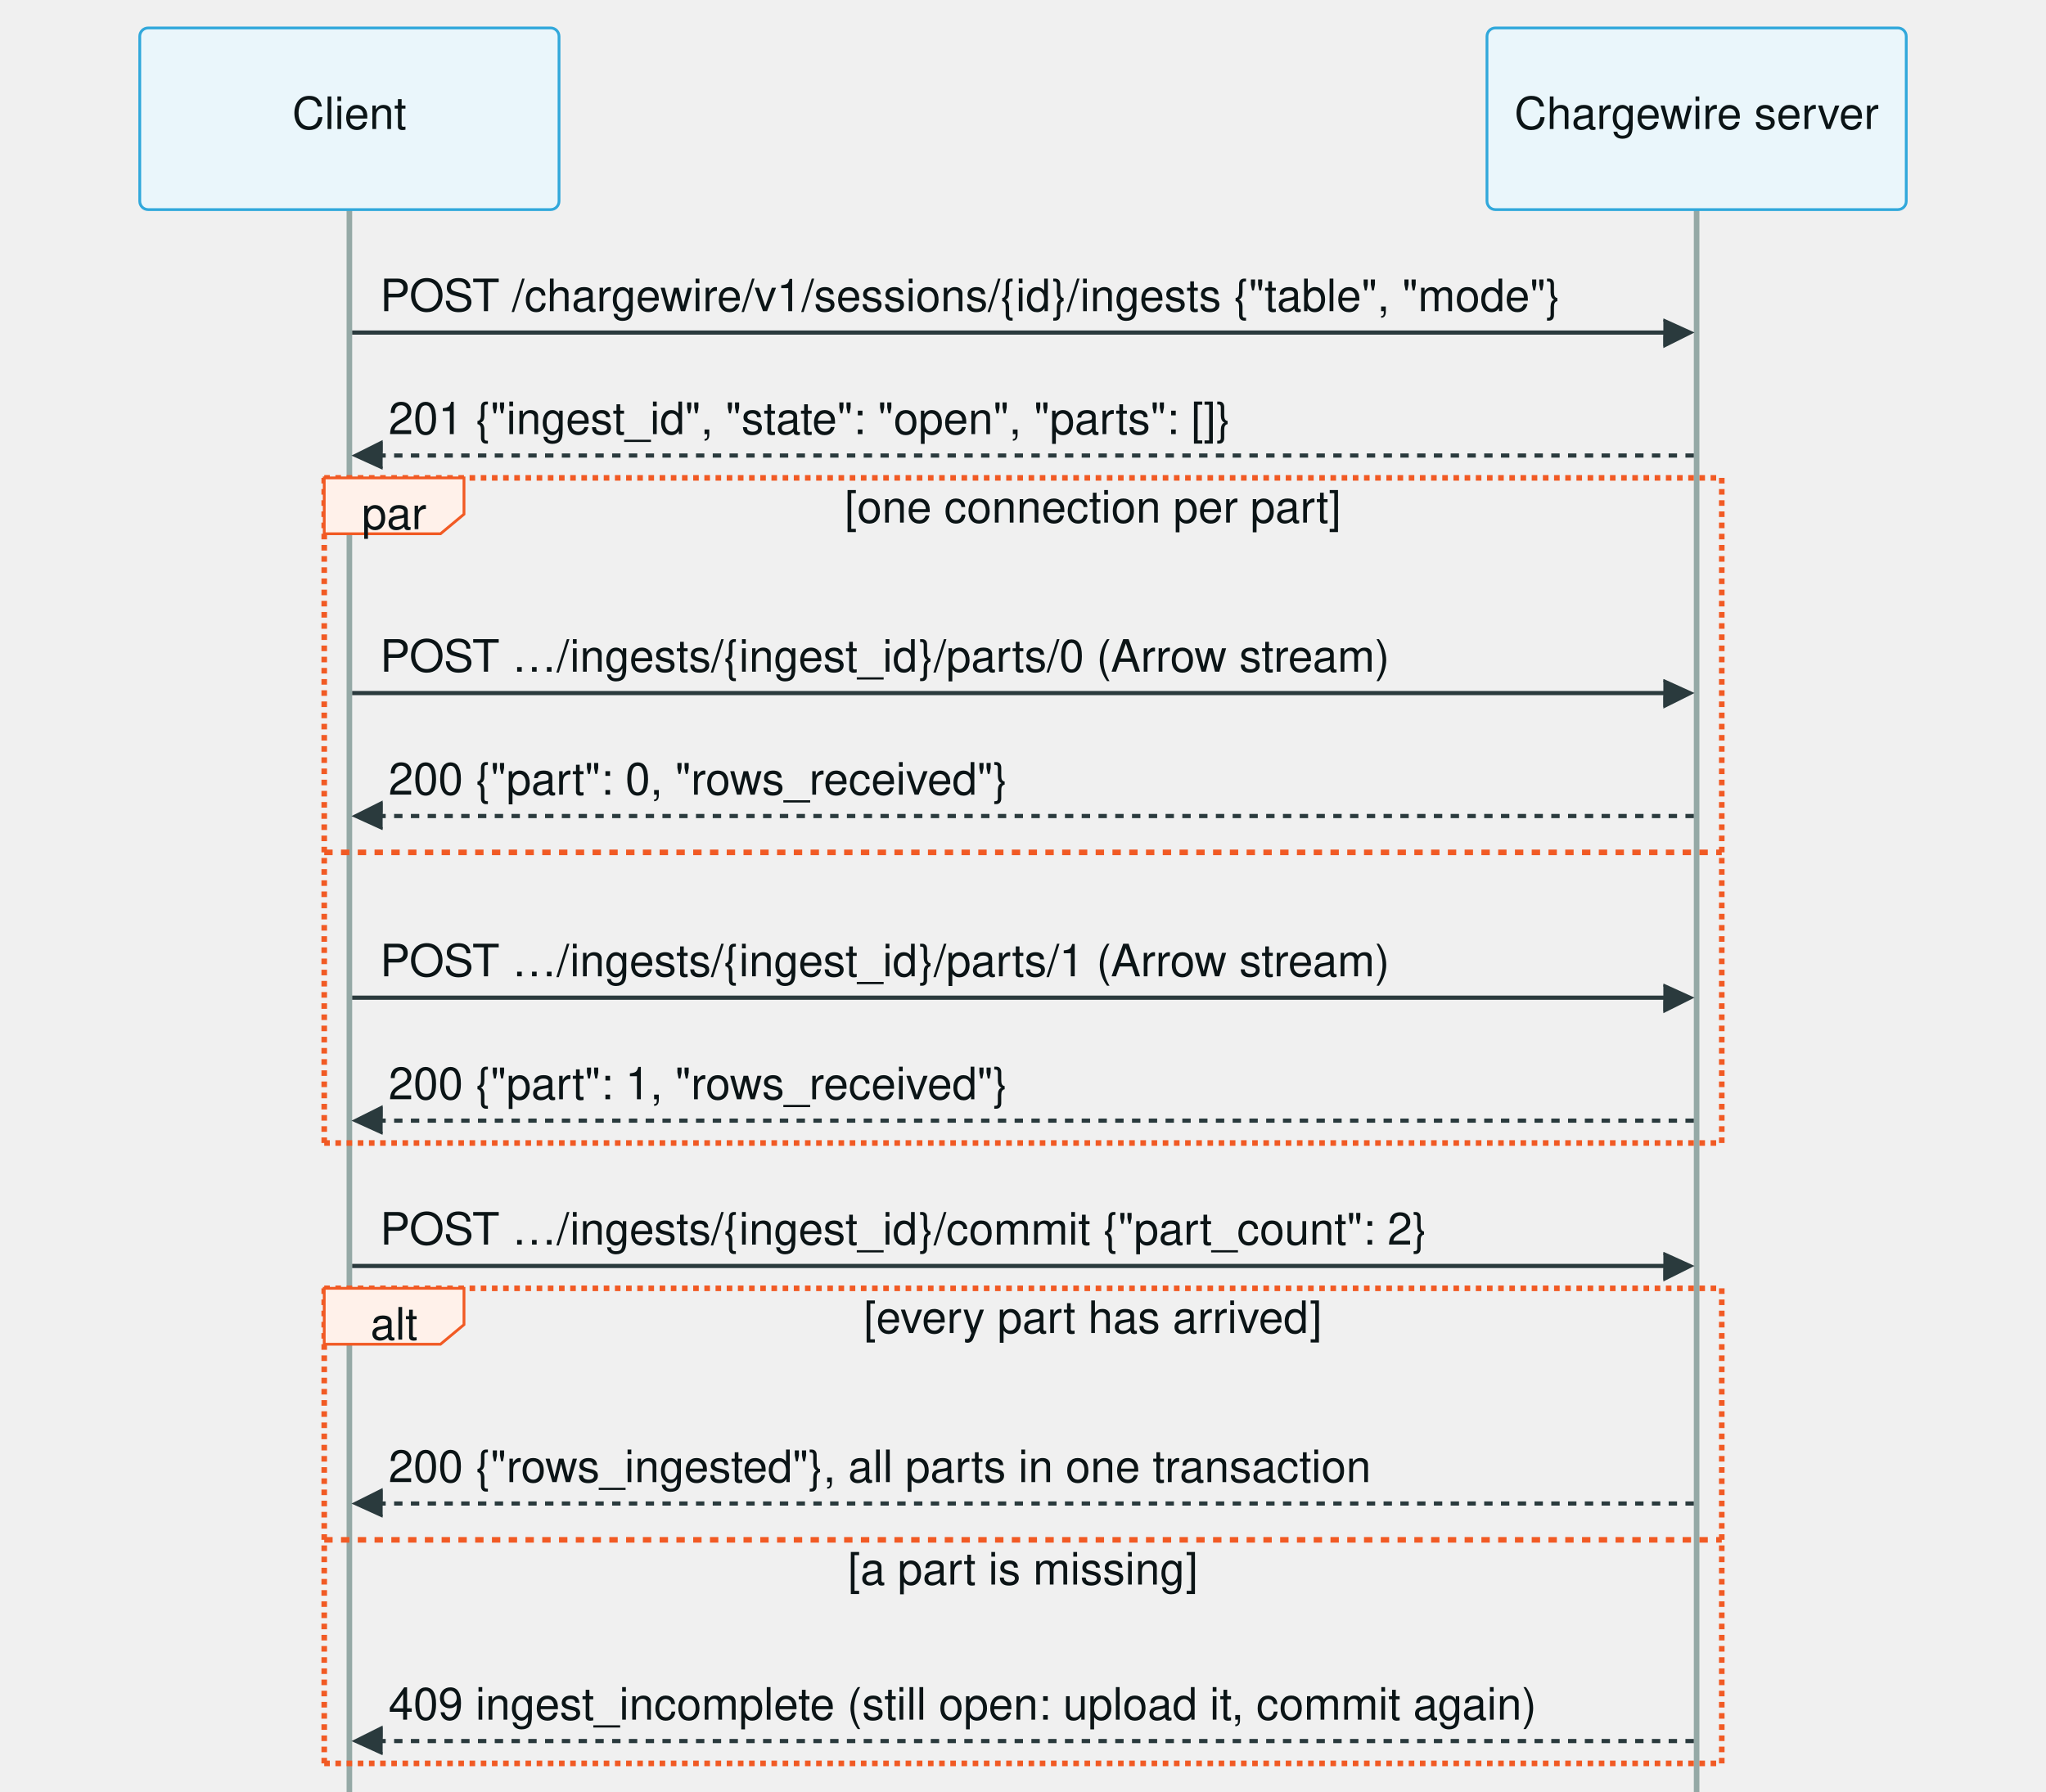
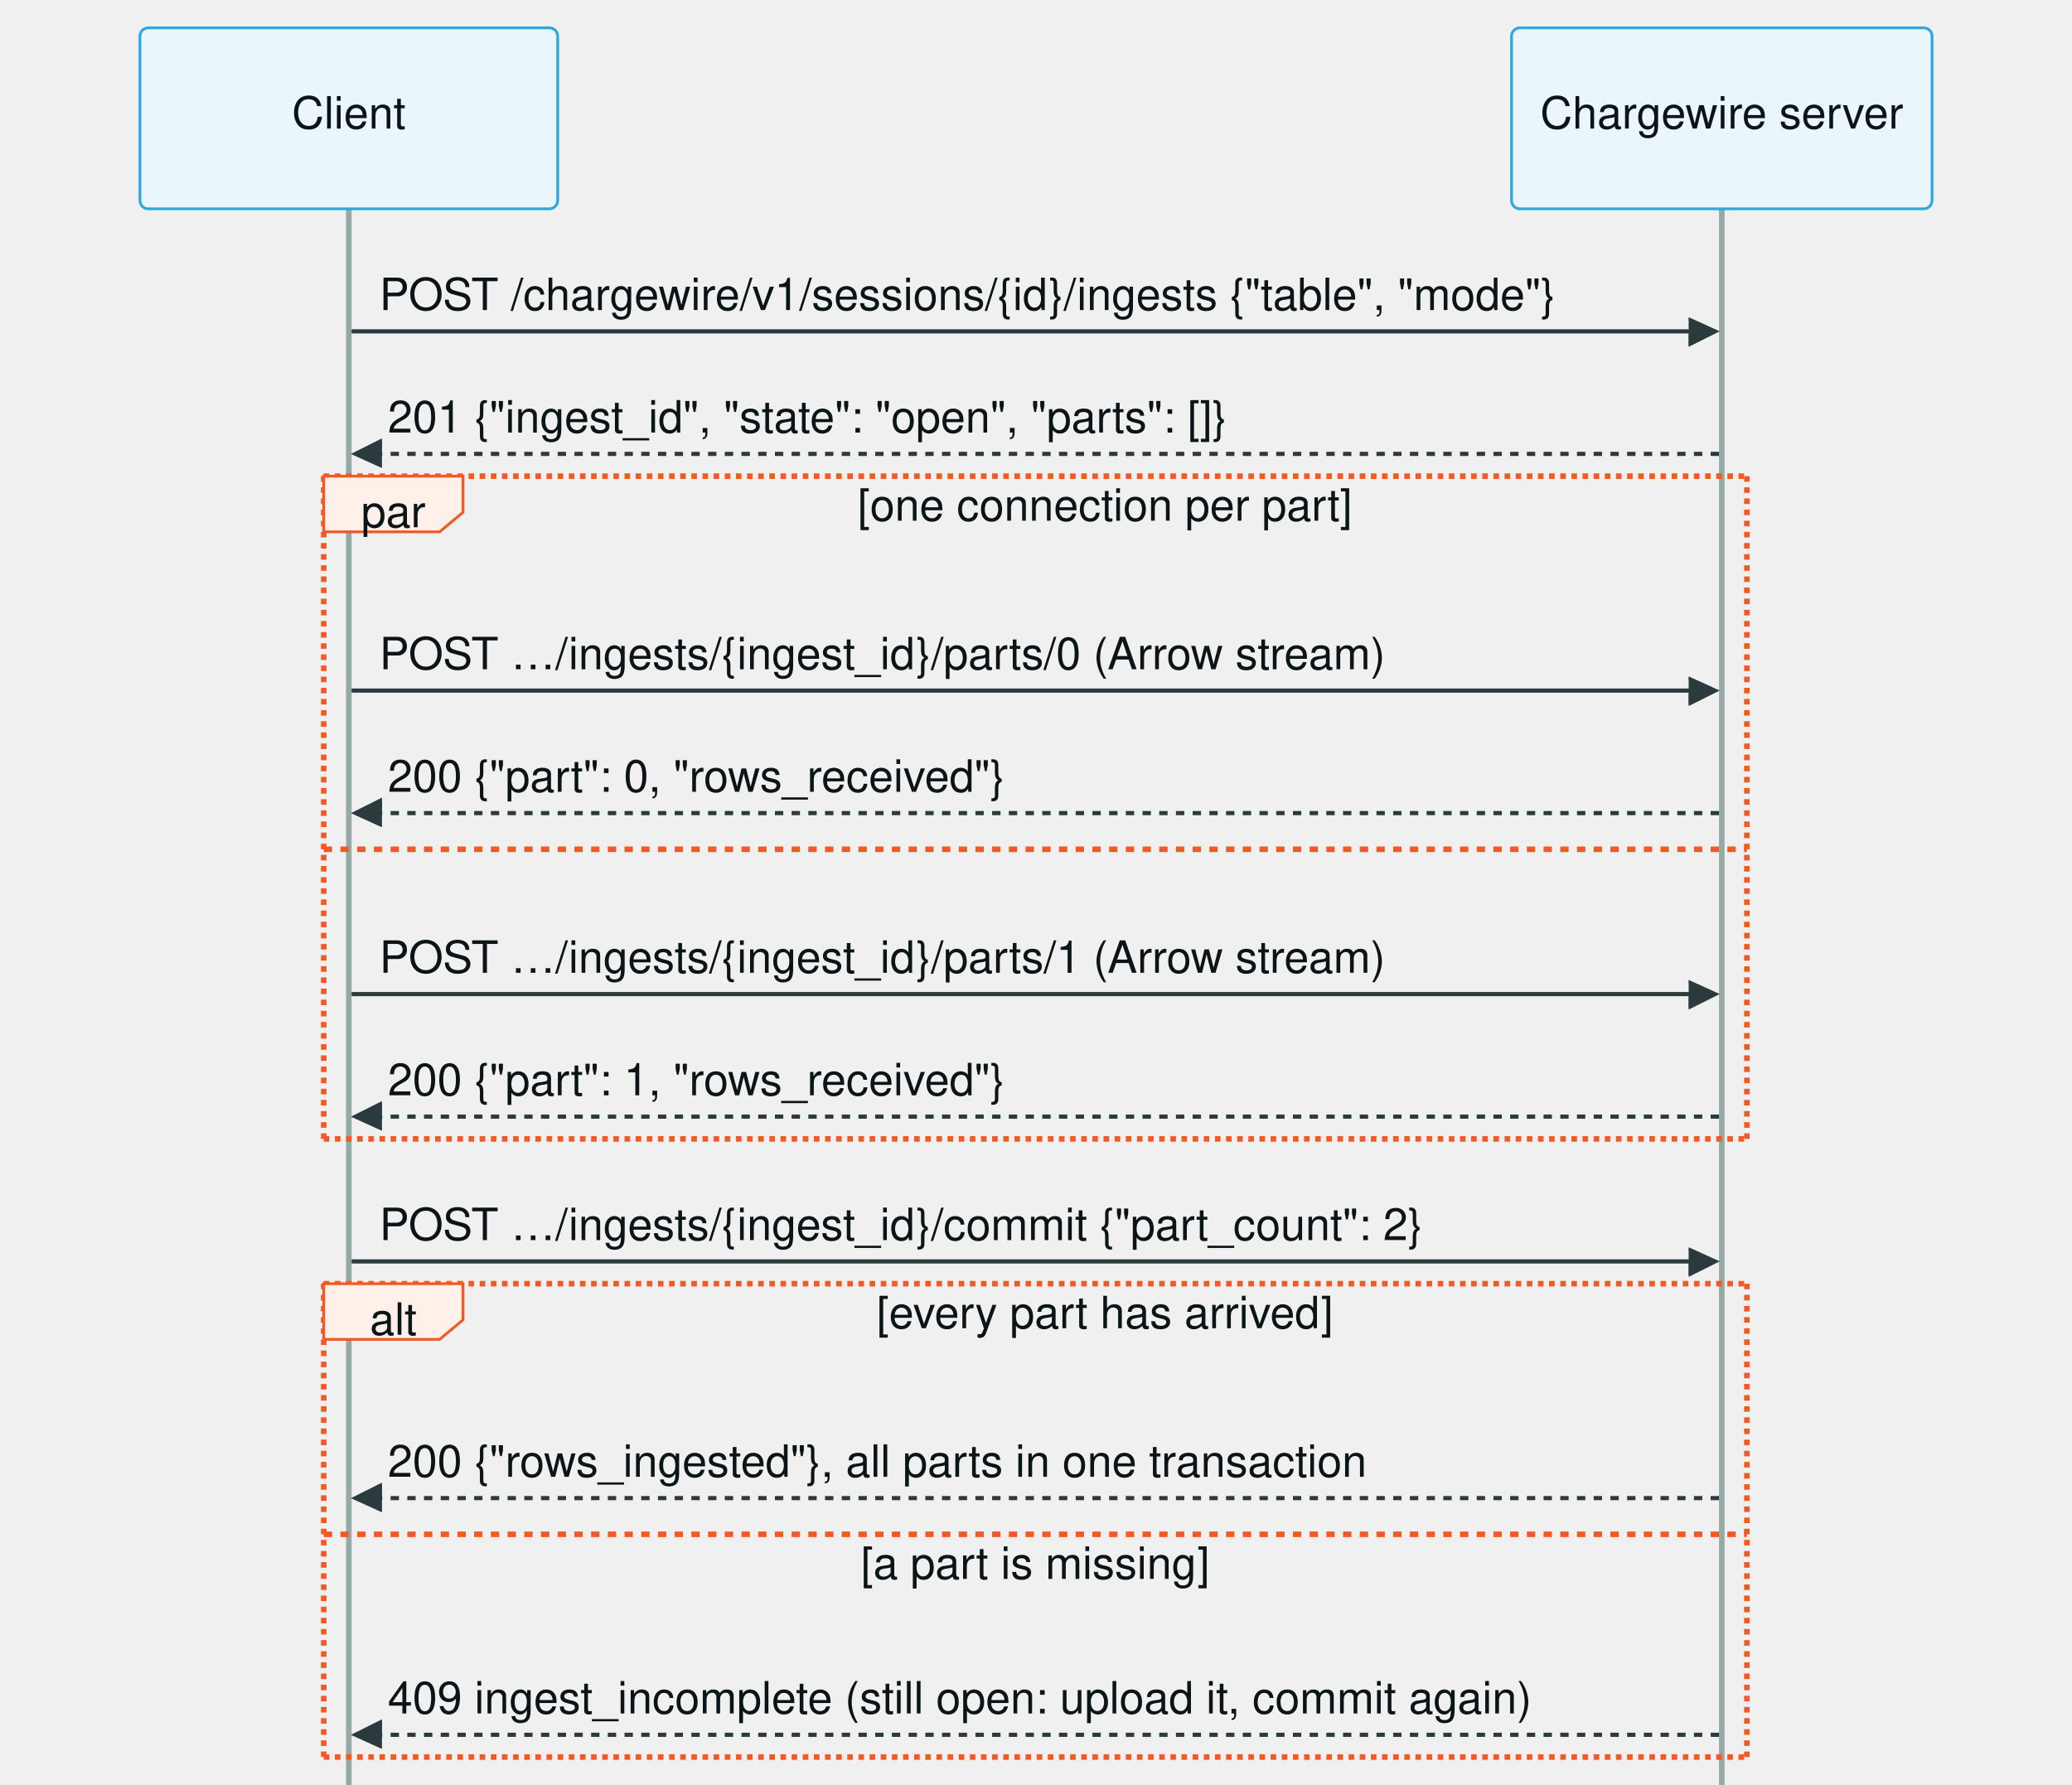
- <svg xmlns="http://www.w3.org/2000/svg" data-source-sha256="d762f31e34d535afc398394a2fe02786c0f89d3698c096a128af827e39a7b8a2" id="d-ingest-partitioned-light" width="732" height="641" viewBox="-50 -10 732 641" role="graphics-document document" aria-roledescription="sequence">
+ <svg xmlns="http://www.w3.org/2000/svg" data-source-sha256="fbdbacdd9828d3ce710720e962ec476861652eebf6c96ec322a9d856b290f5d4" id="d-ingest-partitioned-light" width="744" height="641" viewBox="-50 -10 743.5 641" role="graphics-document document" aria-roledescription="sequence">
  <g>
-     <line id="actor19" x1="557" y1="65" x2="557" y2="2000" class="actor-line 200" stroke-width="0.5px" stroke="#999" name="S" data-et="life-line" data-id="S" />
+     <line id="actor19" x1="568" y1="65" x2="568" y2="2000" class="actor-line 200" stroke-width="0.5px" stroke="#999" name="S" data-et="life-line" data-id="S" />
    <g id="root-19" data-et="participant" data-type="participant" data-id="S">
-       <rect x="482" y="0" fill="#eaeaea" stroke="#666" width="150" height="65" name="S" rx="3" ry="3" class="actor actor-top" />
-       <text x="557" y="32.5" dominant-baseline="central" alignment-baseline="central" class="actor actor-box" style="text-anchor: middle; font-size: 16px; font-weight: 400; font-family: Helvetica, Arial, &quot;Liberation Sans&quot;, sans-serif;">
-         <tspan x="557" dy="0">Chargewire server</tspan>
+       <rect x="492.5" y="0" fill="#eaeaea" stroke="#666" width="151" height="65" name="S" rx="3" ry="3" class="actor actor-top" />
+       <text x="568" y="32.5" dominant-baseline="central" alignment-baseline="central" class="actor actor-box" style="text-anchor: middle; font-size: 16px; font-weight: 400; font-family: Helvetica, Arial, &quot;Liberation Sans&quot;, sans-serif;">
+         <tspan x="568" dy="0">Chargewire server</tspan>
      </text>
    </g>
  </g>
  <g>
    <line id="actor18" x1="75" y1="65" x2="75" y2="2000" class="actor-line 200" stroke-width="0.5px" stroke="#999" name="C" data-et="life-line" data-id="C" />
    <g id="root-18" data-et="participant" data-type="participant" data-id="C">
      <rect x="0" y="0" fill="#eaeaea" stroke="#666" width="150" height="65" name="C" rx="3" ry="3" class="actor actor-top" />
      <text x="75" y="32.5" dominant-baseline="central" alignment-baseline="central" class="actor actor-box" style="text-anchor: middle; font-size: 16px; font-weight: 400; font-family: Helvetica, Arial, &quot;Liberation Sans&quot;, sans-serif;">
        <tspan x="75" dy="0">Client</tspan>
      </text>
    </g>
  </g>
  <style>#d-ingest-partitioned-light{font-family:Helvetica,Arial,'Liberation Sans',sans-serif;font-size:16px;fill:#0b1416;}@keyframes edge-animation-frame{from{stroke-dashoffset:0;}}@keyframes dash{to{stroke-dashoffset:0;}}#d-ingest-partitioned-light .edge-animation-slow{stroke-dasharray:9,5!important;stroke-dashoffset:900;animation:dash 50s linear infinite;stroke-linecap:round;}#d-ingest-partitioned-light .edge-animation-fast{stroke-dasharray:9,5!important;stroke-dashoffset:900;animation:dash 20s linear infinite;stroke-linecap:round;}#d-ingest-partitioned-light .error-icon{fill:hsl(17.647, 68%, 100%);}#d-ingest-partitioned-light .error-text{fill:#000000;stroke:#000000;}#d-ingest-partitioned-light .edge-thickness-normal{stroke-width:1px;}#d-ingest-partitioned-light .edge-thickness-thick{stroke-width:3.5px;}#d-ingest-partitioned-light .edge-pattern-solid{stroke-dasharray:0;}#d-ingest-partitioned-light .edge-thickness-invisible{stroke-width:0;fill:none;}#d-ingest-partitioned-light .edge-pattern-dashed{stroke-dasharray:3;}#d-ingest-partitioned-light .edge-pattern-dotted{stroke-dasharray:2;}#d-ingest-partitioned-light .marker{fill:#000000;stroke:#000000;}#d-ingest-partitioned-light .marker.cross{stroke:#000000;}#d-ingest-partitioned-light svg{font-family:Helvetica,Arial,'Liberation Sans',sans-serif;font-size:16px;}#d-ingest-partitioned-light p{margin:0;}#d-ingest-partitioned-light .actor{stroke:#31a8db;fill:#eaf6fb;stroke-width:1;}#d-ingest-partitioned-light rect.actor.outer-path[data-look="neo"]{filter:drop-shadow( 1px 2px 2px rgba(185,185,185,1));}#d-ingest-partitioned-light rect.note[data-look="neo"]{stroke:#f15a24;fill:#fff1ea;filter:drop-shadow( 1px 2px 2px rgba(185,185,185,1));}#d-ingest-partitioned-light text.actor&gt;tspan{fill:#0b1416;stroke:none;}#d-ingest-partitioned-light .actor-line{stroke:#95a9a6;}#d-ingest-partitioned-light .innerArc{stroke-width:1.5;stroke-dasharray:none;}#d-ingest-partitioned-light .messageLine0{stroke-width:1.5;stroke-dasharray:none;stroke:#2a3a3d;}#d-ingest-partitioned-light .messageLine1{stroke-width:1.5;stroke-dasharray:2,2;stroke:#2a3a3d;}#d-ingest-partitioned-light [id$="-arrowhead"] path{fill:#2a3a3d;stroke:#2a3a3d;}#d-ingest-partitioned-light .sequenceNumber{fill:#ffffff;}#d-ingest-partitioned-light [id$="-sequencenumber"]{fill:#2a3a3d;}#d-ingest-partitioned-light [id$="-crosshead"] path{fill:#2a3a3d;stroke:#2a3a3d;}#d-ingest-partitioned-light .messageText{fill:#0b1416;stroke:none;}#d-ingest-partitioned-light .labelBox{stroke:#f15a24;fill:#fff1ea;filter:none;}#d-ingest-partitioned-light .labelText,#d-ingest-partitioned-light .labelText&gt;tspan{fill:#0b1416;stroke:none;}#d-ingest-partitioned-light .loopText,#d-ingest-partitioned-light .loopText&gt;tspan{fill:#0b1416;stroke:none;}#d-ingest-partitioned-light .sectionTitle,#d-ingest-partitioned-light .sectionTitle&gt;tspan{fill:#0b1416;stroke:none;}#d-ingest-partitioned-light .loopLine{stroke-width:2px;stroke-dasharray:2,2;stroke:#f15a24;fill:#f15a24;}#d-ingest-partitioned-light .note{stroke:#f15a24;fill:#fff1ea;}#d-ingest-partitioned-light .noteText,#d-ingest-partitioned-light .noteText&gt;tspan{fill:#0b1416;stroke:none;font-weight:normal;}#d-ingest-partitioned-light .activation0{fill:#d6eef8;stroke:#31a8db;}#d-ingest-partitioned-light .activation1{fill:#d6eef8;stroke:#31a8db;}#d-ingest-partitioned-light .activation2{fill:#d6eef8;stroke:#31a8db;}#d-ingest-partitioned-light .actorPopupMenu{position:absolute;}#d-ingest-partitioned-light .actorPopupMenuPanel{position:absolute;fill:#eaf6fb;box-shadow:0px 8px 16px 0px rgba(0,0,0,0.2);filter:drop-shadow(3px 5px 2px rgb(0 0 0 / 0.4));}#d-ingest-partitioned-light .actor-man circle,#d-ingest-partitioned-light line{fill:#eaf6fb;stroke-width:2px;}#d-ingest-partitioned-light g rect.rect{filter:drop-shadow( 1px 2px 2px rgba(185,185,185,1));stroke:#31a8db;}#d-ingest-partitioned-light .node .neo-node{stroke:#31a8db;}#d-ingest-partitioned-light [data-look="neo"].node rect,#d-ingest-partitioned-light [data-look="neo"].cluster rect,#d-ingest-partitioned-light [data-look="neo"].node polygon{stroke:url(#d-ingest-partitioned-light-gradient);filter:drop-shadow( 1px 2px 2px rgba(185,185,185,1));}#d-ingest-partitioned-light [data-look="neo"].swimlane.cluster rect{filter:none;}#d-ingest-partitioned-light [data-look="neo"].node path{stroke:url(#d-ingest-partitioned-light-gradient);stroke-width:1px;}#d-ingest-partitioned-light [data-look="neo"].node .outer-path{filter:drop-shadow( 1px 2px 2px rgba(185,185,185,1));}#d-ingest-partitioned-light [data-look="neo"].node .neo-line path{stroke:#31a8db;filter:none;}#d-ingest-partitioned-light [data-look="neo"].node circle{stroke:url(#d-ingest-partitioned-light-gradient);filter:drop-shadow( 1px 2px 2px rgba(185,185,185,1));}#d-ingest-partitioned-light [data-look="neo"].node circle .state-start{fill:#000000;}#d-ingest-partitioned-light [data-look="neo"].icon-shape .icon{fill:url(#d-ingest-partitioned-light-gradient);filter:drop-shadow( 1px 2px 2px rgba(185,185,185,1));}#d-ingest-partitioned-light [data-look="neo"].icon-shape .icon-neo path{stroke:url(#d-ingest-partitioned-light-gradient);filter:drop-shadow( 1px 2px 2px rgba(185,185,185,1));}#d-ingest-partitioned-light :root{--mermaid-font-family:Helvetica,Arial,'Liberation Sans',sans-serif;}</style>
  <g />
  <defs>
    <symbol id="d-ingest-partitioned-light-computer" width="24" height="24">
      <path transform="scale(.5)" d="M2 2v13h20v-13h-20zm18 11h-16v-9h16v9zm-10.228 6l.466-1h3.524l.467 1h-4.457zm14.228 3h-24l2-6h2.104l-1.33 4h18.45l-1.297-4h2.073l2 6zm-5-10h-14v-7h14v7z" />
    </symbol>
  </defs>
  <defs>
    <symbol id="d-ingest-partitioned-light-database" fill-rule="evenodd" clip-rule="evenodd">
      <path transform="scale(.5)" d="M12.258.001l.256.004.255.005.253.008.251.01.249.012.247.015.246.016.242.019.241.02.239.023.236.024.233.027.231.028.229.031.225.032.223.034.22.036.217.038.214.04.211.041.208.043.205.045.201.046.198.048.194.05.191.051.187.053.183.054.18.056.175.057.172.059.168.06.163.061.16.063.155.064.15.066.074.033.073.033.071.034.07.034.069.035.068.035.067.035.066.035.064.036.064.036.062.036.06.036.06.037.058.037.058.037.055.038.055.038.053.038.052.038.051.039.05.039.048.039.047.039.045.04.044.04.043.04.041.04.04.041.039.041.037.041.036.041.034.041.033.042.032.042.03.042.029.042.027.042.026.043.024.043.023.043.021.043.02.043.018.044.017.043.015.044.013.044.012.044.011.045.009.044.007.045.006.045.004.045.002.045.001.045v17l-.001.045-.002.045-.004.045-.006.045-.007.045-.009.044-.011.045-.012.044-.013.044-.015.044-.017.043-.018.044-.02.043-.021.043-.023.043-.024.043-.026.043-.027.042-.029.042-.03.042-.032.042-.033.042-.034.041-.036.041-.037.041-.039.041-.04.041-.041.04-.043.04-.044.04-.045.04-.047.039-.048.039-.05.039-.051.039-.052.038-.053.038-.055.038-.055.038-.058.037-.058.037-.06.037-.06.036-.062.036-.064.036-.064.036-.066.035-.067.035-.068.035-.069.035-.07.034-.071.034-.073.033-.074.033-.15.066-.155.064-.16.063-.163.061-.168.06-.172.059-.175.057-.18.056-.183.054-.187.053-.191.051-.194.05-.198.048-.201.046-.205.045-.208.043-.211.041-.214.04-.217.038-.22.036-.223.034-.225.032-.229.031-.231.028-.233.027-.236.024-.239.023-.241.02-.242.019-.246.016-.247.015-.249.012-.251.01-.253.008-.255.005-.256.004-.258.001-.258-.001-.256-.004-.255-.005-.253-.008-.251-.01-.249-.012-.247-.015-.245-.016-.243-.019-.241-.02-.238-.023-.236-.024-.234-.027-.231-.028-.228-.031-.226-.032-.223-.034-.22-.036-.217-.038-.214-.04-.211-.041-.208-.043-.204-.045-.201-.046-.198-.048-.195-.05-.19-.051-.187-.053-.184-.054-.179-.056-.176-.057-.172-.059-.167-.06-.164-.061-.159-.063-.155-.064-.151-.066-.074-.033-.072-.033-.072-.034-.07-.034-.069-.035-.068-.035-.067-.035-.066-.035-.064-.036-.063-.036-.062-.036-.061-.036-.06-.037-.058-.037-.057-.037-.056-.038-.055-.038-.053-.038-.052-.038-.051-.039-.049-.039-.049-.039-.046-.039-.046-.04-.044-.04-.043-.04-.041-.04-.04-.041-.039-.041-.037-.041-.036-.041-.034-.041-.033-.042-.032-.042-.03-.042-.029-.042-.027-.042-.026-.043-.024-.043-.023-.043-.021-.043-.02-.043-.018-.044-.017-.043-.015-.044-.013-.044-.012-.044-.011-.045-.009-.044-.007-.045-.006-.045-.004-.045-.002-.045-.001-.045v-17l.001-.045.002-.045.004-.045.006-.045.007-.045.009-.044.011-.045.012-.044.013-.044.015-.044.017-.043.018-.044.02-.043.021-.043.023-.043.024-.043.026-.043.027-.042.029-.042.03-.042.032-.042.033-.042.034-.041.036-.041.037-.041.039-.041.04-.041.041-.04.043-.04.044-.04.046-.04.046-.039.049-.039.049-.039.051-.039.052-.038.053-.038.055-.038.056-.038.057-.037.058-.037.06-.037.061-.036.062-.036.063-.036.064-.036.066-.035.067-.035.068-.035.069-.035.07-.034.072-.034.072-.033.074-.033.151-.066.155-.064.159-.063.164-.061.167-.06.172-.059.176-.057.179-.056.184-.054.187-.053.19-.051.195-.05.198-.048.201-.046.204-.045.208-.043.211-.041.214-.04.217-.038.22-.036.223-.034.226-.032.228-.031.231-.028.234-.027.236-.024.238-.023.241-.02.243-.019.245-.016.247-.015.249-.012.251-.01.253-.008.255-.005.256-.004.258-.001.258.001zm-9.258 20.499v.01l.001.021.003.021.004.022.005.021.006.022.007.022.009.023.01.022.011.023.012.023.013.023.015.023.016.024.017.023.018.024.019.024.021.024.022.025.023.024.024.025.052.049.056.05.061.051.066.051.07.051.075.051.079.052.084.052.088.052.092.052.097.052.102.051.105.052.11.052.114.051.119.051.123.051.127.05.131.05.135.05.139.048.144.049.147.047.152.047.155.047.16.045.163.045.167.043.171.043.176.041.178.041.183.039.187.039.19.037.194.035.197.035.202.033.204.031.209.03.212.029.216.027.219.025.222.024.226.021.23.02.233.018.236.016.24.015.243.012.246.01.249.008.253.005.256.004.259.001.26-.001.257-.004.254-.005.25-.008.247-.011.244-.012.241-.014.237-.016.233-.018.231-.021.226-.021.224-.024.22-.026.216-.027.212-.028.21-.031.205-.031.202-.034.198-.034.194-.036.191-.037.187-.039.183-.04.179-.04.175-.042.172-.043.168-.044.163-.045.16-.046.155-.046.152-.047.148-.048.143-.049.139-.049.136-.05.131-.05.126-.05.123-.051.118-.052.114-.051.11-.052.106-.052.101-.052.096-.052.092-.052.088-.053.083-.051.079-.052.074-.052.07-.051.065-.051.06-.051.056-.05.051-.05.023-.024.023-.025.021-.024.02-.024.019-.024.018-.024.017-.024.015-.023.014-.024.013-.023.012-.023.01-.023.01-.022.008-.022.006-.022.006-.022.004-.022.004-.021.001-.021.001-.021v-4.127l-.077.055-.08.053-.083.054-.085.053-.087.052-.09.052-.093.051-.095.05-.097.05-.1.049-.102.049-.105.048-.106.047-.109.047-.111.046-.114.045-.115.045-.118.044-.12.043-.122.042-.124.042-.126.041-.128.04-.13.04-.132.038-.134.038-.135.037-.138.037-.139.035-.142.035-.143.034-.144.033-.147.032-.148.031-.15.03-.151.03-.153.029-.154.027-.156.027-.158.026-.159.025-.161.024-.162.023-.163.022-.165.021-.166.02-.167.019-.169.018-.169.017-.171.016-.173.015-.173.014-.175.013-.175.012-.177.011-.178.01-.179.008-.179.008-.181.006-.182.005-.182.004-.184.003-.184.002h-.37l-.184-.002-.184-.003-.182-.004-.182-.005-.181-.006-.179-.008-.179-.008-.178-.01-.176-.011-.176-.012-.175-.013-.173-.014-.172-.015-.171-.016-.17-.017-.169-.018-.167-.019-.166-.02-.165-.021-.163-.022-.162-.023-.161-.024-.159-.025-.157-.026-.156-.027-.155-.027-.153-.029-.151-.03-.15-.03-.148-.031-.146-.032-.145-.033-.143-.034-.141-.035-.14-.035-.137-.037-.136-.037-.134-.038-.132-.038-.13-.04-.128-.04-.126-.041-.124-.042-.122-.042-.12-.044-.117-.043-.116-.045-.113-.045-.112-.046-.109-.047-.106-.047-.105-.048-.102-.049-.1-.049-.097-.05-.095-.05-.093-.052-.09-.051-.087-.052-.085-.053-.083-.054-.08-.054-.077-.054v4.127zm0-5.654v.011l.001.021.003.021.004.021.005.022.006.022.007.022.009.022.01.022.011.023.012.023.013.023.015.024.016.023.017.024.018.024.019.024.021.024.022.024.023.025.024.024.052.05.056.05.061.05.066.051.07.051.075.052.079.051.084.052.088.052.092.052.097.052.102.052.105.052.11.051.114.051.119.052.123.05.127.051.131.05.135.049.139.049.144.048.147.048.152.047.155.046.16.045.163.045.167.044.171.042.176.042.178.04.183.04.187.038.19.037.194.036.197.034.202.033.204.032.209.03.212.028.216.027.219.025.222.024.226.022.23.02.233.018.236.016.24.014.243.012.246.01.249.008.253.006.256.003.259.001.26-.001.257-.003.254-.006.25-.008.247-.01.244-.012.241-.015.237-.016.233-.018.231-.02.226-.022.224-.024.22-.025.216-.027.212-.029.21-.03.205-.032.202-.033.198-.035.194-.036.191-.037.187-.039.183-.039.179-.041.175-.042.172-.043.168-.044.163-.045.16-.045.155-.047.152-.047.148-.048.143-.048.139-.05.136-.049.131-.05.126-.051.123-.051.118-.051.114-.052.11-.052.106-.052.101-.052.096-.052.092-.052.088-.052.083-.052.079-.052.074-.051.07-.052.065-.051.06-.05.056-.051.051-.049.023-.025.023-.024.021-.025.02-.024.019-.024.018-.024.017-.024.015-.023.014-.023.013-.024.012-.022.01-.023.01-.023.008-.022.006-.022.006-.022.004-.021.004-.022.001-.021.001-.021v-4.139l-.077.054-.08.054-.083.054-.085.052-.087.053-.09.051-.093.051-.095.051-.097.05-.1.049-.102.049-.105.048-.106.047-.109.047-.111.046-.114.045-.115.044-.118.044-.12.044-.122.042-.124.042-.126.041-.128.04-.13.039-.132.039-.134.038-.135.037-.138.036-.139.036-.142.035-.143.033-.144.033-.147.033-.148.031-.15.03-.151.03-.153.028-.154.028-.156.027-.158.026-.159.025-.161.024-.162.023-.163.022-.165.021-.166.02-.167.019-.169.018-.169.017-.171.016-.173.015-.173.014-.175.013-.175.012-.177.011-.178.009-.179.009-.179.007-.181.007-.182.005-.182.004-.184.003-.184.002h-.37l-.184-.002-.184-.003-.182-.004-.182-.005-.181-.007-.179-.007-.179-.009-.178-.009-.176-.011-.176-.012-.175-.013-.173-.014-.172-.015-.171-.016-.17-.017-.169-.018-.167-.019-.166-.02-.165-.021-.163-.022-.162-.023-.161-.024-.159-.025-.157-.026-.156-.027-.155-.028-.153-.028-.151-.03-.15-.03-.148-.031-.146-.033-.145-.033-.143-.033-.141-.035-.14-.036-.137-.036-.136-.037-.134-.038-.132-.039-.13-.039-.128-.04-.126-.041-.124-.042-.122-.043-.12-.043-.117-.044-.116-.044-.113-.046-.112-.046-.109-.046-.106-.047-.105-.048-.102-.049-.1-.049-.097-.05-.095-.051-.093-.051-.09-.051-.087-.053-.085-.052-.083-.054-.08-.054-.077-.054v4.139zm0-5.666v.011l.001.02.003.022.004.021.005.022.006.021.007.022.009.023.01.022.011.023.012.023.013.023.015.023.016.024.017.024.018.023.019.024.021.025.022.024.023.024.024.025.052.05.056.05.061.05.066.051.07.051.075.052.079.051.084.052.088.052.092.052.097.052.102.052.105.051.11.052.114.051.119.051.123.051.127.05.131.05.135.05.139.049.144.048.147.048.152.047.155.046.16.045.163.045.167.043.171.043.176.042.178.04.183.04.187.038.19.037.194.036.197.034.202.033.204.032.209.03.212.028.216.027.219.025.222.024.226.021.23.02.233.018.236.017.24.014.243.012.246.01.249.008.253.006.256.003.259.001.26-.001.257-.003.254-.006.25-.008.247-.01.244-.013.241-.014.237-.016.233-.018.231-.02.226-.022.224-.024.22-.025.216-.027.212-.029.21-.03.205-.032.202-.033.198-.035.194-.036.191-.037.187-.039.183-.039.179-.041.175-.042.172-.043.168-.044.163-.045.16-.045.155-.047.152-.047.148-.048.143-.049.139-.049.136-.049.131-.051.126-.05.123-.051.118-.052.114-.051.11-.052.106-.052.101-.052.096-.052.092-.052.088-.052.083-.052.079-.052.074-.052.07-.051.065-.051.06-.051.056-.05.051-.049.023-.025.023-.025.021-.024.02-.024.019-.024.018-.024.017-.024.015-.023.014-.024.013-.023.012-.023.01-.022.01-.023.008-.022.006-.022.006-.022.004-.022.004-.021.001-.021.001-.021v-4.153l-.077.054-.08.054-.083.053-.085.053-.087.053-.09.051-.093.051-.095.051-.097.05-.1.049-.102.048-.105.048-.106.048-.109.046-.111.046-.114.046-.115.044-.118.044-.12.043-.122.043-.124.042-.126.041-.128.04-.13.039-.132.039-.134.038-.135.037-.138.036-.139.036-.142.034-.143.034-.144.033-.147.032-.148.032-.15.03-.151.03-.153.028-.154.028-.156.027-.158.026-.159.024-.161.024-.162.023-.163.023-.165.021-.166.02-.167.019-.169.018-.169.017-.171.016-.173.015-.173.014-.175.013-.175.012-.177.01-.178.01-.179.009-.179.007-.181.006-.182.006-.182.004-.184.003-.184.001-.185.001-.185-.001-.184-.001-.184-.003-.182-.004-.182-.006-.181-.006-.179-.007-.179-.009-.178-.01-.176-.01-.176-.012-.175-.013-.173-.014-.172-.015-.171-.016-.17-.017-.169-.018-.167-.019-.166-.02-.165-.021-.163-.023-.162-.023-.161-.024-.159-.024-.157-.026-.156-.027-.155-.028-.153-.028-.151-.03-.15-.03-.148-.032-.146-.032-.145-.033-.143-.034-.141-.034-.14-.036-.137-.036-.136-.037-.134-.038-.132-.039-.13-.039-.128-.041-.126-.041-.124-.041-.122-.043-.12-.043-.117-.044-.116-.044-.113-.046-.112-.046-.109-.046-.106-.048-.105-.048-.102-.048-.1-.05-.097-.049-.095-.051-.093-.051-.09-.052-.087-.052-.085-.053-.083-.053-.08-.054-.077-.054v4.153zm8.74-8.179l-.257.004-.254.005-.25.008-.247.011-.244.012-.241.014-.237.016-.233.018-.231.021-.226.022-.224.023-.22.026-.216.027-.212.028-.21.031-.205.032-.202.033-.198.034-.194.036-.191.038-.187.038-.183.04-.179.041-.175.042-.172.043-.168.043-.163.045-.16.046-.155.046-.152.048-.148.048-.143.048-.139.049-.136.05-.131.05-.126.051-.123.051-.118.051-.114.052-.11.052-.106.052-.101.052-.096.052-.092.052-.088.052-.083.052-.079.052-.074.051-.07.052-.065.051-.06.05-.056.05-.051.05-.023.025-.023.024-.021.024-.02.025-.019.024-.018.024-.017.023-.015.024-.014.023-.013.023-.012.023-.01.023-.01.022-.008.022-.006.023-.006.021-.004.022-.004.021-.001.021-.001.021.001.021.001.021.004.021.004.022.006.021.006.023.008.022.01.022.01.023.012.023.013.023.014.023.015.024.017.023.018.024.019.024.02.025.021.024.023.024.023.025.051.05.056.05.06.05.065.051.07.052.074.051.079.052.083.052.088.052.092.052.096.052.101.052.106.052.11.052.114.052.118.051.123.051.126.051.131.05.136.05.139.049.143.048.148.048.152.048.155.046.16.046.163.045.168.043.172.043.175.042.179.041.183.04.187.038.191.038.194.036.198.034.202.033.205.032.21.031.212.028.216.027.22.026.224.023.226.022.231.021.233.018.237.016.241.014.244.012.247.011.25.008.254.005.257.004.26.001.26-.001.257-.004.254-.005.25-.008.247-.011.244-.012.241-.014.237-.016.233-.018.231-.021.226-.022.224-.023.22-.026.216-.027.212-.028.21-.031.205-.032.202-.033.198-.034.194-.036.191-.038.187-.038.183-.04.179-.041.175-.042.172-.043.168-.043.163-.045.16-.046.155-.046.152-.048.148-.048.143-.048.139-.049.136-.05.131-.05.126-.051.123-.051.118-.051.114-.052.11-.052.106-.052.101-.052.096-.052.092-.052.088-.052.083-.052.079-.052.074-.051.07-.052.065-.051.06-.05.056-.05.051-.05.023-.025.023-.024.021-.024.02-.025.019-.024.018-.024.017-.023.015-.024.014-.023.013-.023.012-.023.01-.023.01-.022.008-.022.006-.023.006-.021.004-.022.004-.021.001-.021.001-.021-.001-.021-.001-.021-.004-.021-.004-.022-.006-.021-.006-.023-.008-.022-.01-.022-.01-.023-.012-.023-.013-.023-.014-.023-.015-.024-.017-.023-.018-.024-.019-.024-.02-.025-.021-.024-.023-.024-.023-.025-.051-.05-.056-.05-.06-.05-.065-.051-.07-.052-.074-.051-.079-.052-.083-.052-.088-.052-.092-.052-.096-.052-.101-.052-.106-.052-.11-.052-.114-.052-.118-.051-.123-.051-.126-.051-.131-.05-.136-.05-.139-.049-.143-.048-.148-.048-.152-.048-.155-.046-.16-.046-.163-.045-.168-.043-.172-.043-.175-.042-.179-.041-.183-.04-.187-.038-.191-.038-.194-.036-.198-.034-.202-.033-.205-.032-.21-.031-.212-.028-.216-.027-.22-.026-.224-.023-.226-.022-.231-.021-.233-.018-.237-.016-.241-.014-.244-.012-.247-.011-.25-.008-.254-.005-.257-.004-.26-.001-.26.001z" />
    </symbol>
  </defs>
  <defs>
    <symbol id="d-ingest-partitioned-light-clock" width="24" height="24">
      <path transform="scale(.5)" d="M12 2c5.514 0 10 4.486 10 10s-4.486 10-10 10-10-4.486-10-10 4.486-10 10-10zm0-2c-6.627 0-12 5.373-12 12s5.373 12 12 12 12-5.373 12-12-5.373-12-12-12zm5.848 12.459c.202.038.202.333.001.372-1.907.361-6.045 1.111-6.547 1.111-.719 0-1.301-.582-1.301-1.301 0-.512.77-5.447 1.125-7.445.034-.192.312-.181.343.014l.985 6.238 5.394 1.011z" />
    </symbol>
  </defs>
  <defs>
    <marker id="d-ingest-partitioned-light-arrowhead" refX="7.9" refY="5" markerUnits="userSpaceOnUse" markerWidth="12" markerHeight="12" orient="auto-start-reverse">
      <path d="M -1 0 L 10 5 L 0 10 z" />
    </marker>
  </defs>
  <defs>
    <marker id="d-ingest-partitioned-light-crosshead" markerWidth="15" markerHeight="8" orient="auto" refX="4" refY="4.5">
      <path fill="none" stroke="#000000" stroke-width="1pt" d="M 1,2 L 6,7 M 6,2 L 1,7" style="stroke-dasharray: 0, 0;" />
    </marker>
  </defs>
  <defs>
    <marker id="d-ingest-partitioned-light-filled-head" refX="15.5" refY="7" markerWidth="20" markerHeight="28" orient="auto">
      <path d="M 18,7 L9,13 L14,7 L9,1 Z" />
    </marker>
  </defs>
  <defs>
    <marker id="d-ingest-partitioned-light-sequencenumber" refX="15" refY="15" markerWidth="60" markerHeight="40" orient="auto">
      <circle cx="15" cy="15" r="6" />
    </marker>
  </defs>
  <defs>
    <marker id="d-ingest-partitioned-light-solidTopArrowHead" refX="7.9" refY="7.25" markerUnits="userSpaceOnUse" markerWidth="12" markerHeight="12" orient="auto-start-reverse">
      <path d="M 0 0 L 10 8 L 0 8 z" />
    </marker>
  </defs>
  <defs>
    <marker id="d-ingest-partitioned-light-solidBottomArrowHead" refX="7.9" refY="0.75" markerUnits="userSpaceOnUse" markerWidth="12" markerHeight="12" orient="auto-start-reverse">
      <path d="M 0 0 L 10 0 L 0 8 z" />
    </marker>
  </defs>
  <defs>
    <marker id="d-ingest-partitioned-light-stickTopArrowHead" refX="7.5" refY="7" markerUnits="userSpaceOnUse" markerWidth="12" markerHeight="12" orient="auto-start-reverse">
      <path d="M 0 0 L 7 7" stroke="black" stroke-width="1.5" fill="none" />
    </marker>
  </defs>
  <defs>
    <marker id="d-ingest-partitioned-light-stickBottomArrowHead" refX="7.5" refY="0" markerUnits="userSpaceOnUse" markerWidth="12" markerHeight="12" orient="auto-start-reverse">
      <path d="M 0 7 L 7 0" stroke="black" stroke-width="1.5" fill="none" />
    </marker>
  </defs>
  <g data-et="control-structure" data-id="i8">
-     <line x1="66" y1="161" x2="566" y2="161" class="loopLine" />
-     <line x1="566" y1="161" x2="566" y2="399" class="loopLine" />
-     <line x1="66" y1="399" x2="566" y2="399" class="loopLine" />
+     <line x1="66" y1="161" x2="577" y2="161" class="loopLine" />
+     <line x1="577" y1="161" x2="577" y2="399" class="loopLine" />
+     <line x1="66" y1="399" x2="577" y2="399" class="loopLine" />
    <line x1="66" y1="161" x2="66" y2="399" class="loopLine" />
-     <line x1="66" y1="295" x2="566" y2="295" class="loopLine" style="stroke-dasharray: 3, 3;" />
+     <line x1="66" y1="295" x2="577" y2="295" class="loopLine" style="stroke-dasharray: 3, 3;" />
    <polygon points="66,161 116,161 116,174 107.6,181 66,181" class="labelBox" />
    <text x="91" y="174" text-anchor="middle" dominant-baseline="middle" alignment-baseline="middle" class="labelText" style="font-family: Helvetica, Arial, &quot;Liberation Sans&quot;, sans-serif; font-size: 16px; font-weight: 400;">par</text>
-     <text x="341" y="177" text-anchor="middle" class="loopText" style="font-family: Helvetica, Arial, &quot;Liberation Sans&quot;, sans-serif; font-size: 16px; font-weight: 400;">
-       <tspan x="341">[one connection per part]</tspan>
+     <text x="346.5" y="177" text-anchor="middle" class="loopText" style="font-family: Helvetica, Arial, &quot;Liberation Sans&quot;, sans-serif; font-size: 16px; font-weight: 400;">
+       <tspan x="346.5">[one connection per part]</tspan>
    </text>
  </g>
  <g data-et="control-structure" data-id="i14">
-     <line x1="66" y1="451" x2="566" y2="451" class="loopLine" />
-     <line x1="566" y1="451" x2="566" y2="621" class="loopLine" />
-     <line x1="66" y1="621" x2="566" y2="621" class="loopLine" />
+     <line x1="66" y1="451" x2="577" y2="451" class="loopLine" />
+     <line x1="577" y1="451" x2="577" y2="621" class="loopLine" />
+     <line x1="66" y1="621" x2="577" y2="621" class="loopLine" />
    <line x1="66" y1="451" x2="66" y2="621" class="loopLine" />
-     <line x1="66" y1="541" x2="566" y2="541" class="loopLine" style="stroke-dasharray: 3, 3;" />
+     <line x1="66" y1="541" x2="577" y2="541" class="loopLine" style="stroke-dasharray: 3, 3;" />
    <polygon points="66,451 116,451 116,464 107.6,471 66,471" class="labelBox" />
    <text x="91" y="464" text-anchor="middle" dominant-baseline="middle" alignment-baseline="middle" class="labelText" style="font-family: Helvetica, Arial, &quot;Liberation Sans&quot;, sans-serif; font-size: 16px; font-weight: 400;">alt</text>
-     <text x="341" y="467" text-anchor="middle" class="loopText" style="font-family: Helvetica, Arial, &quot;Liberation Sans&quot;, sans-serif; font-size: 16px; font-weight: 400;">
-       <tspan x="341">[every part has arrived]</tspan>
+     <text x="346.5" y="467" text-anchor="middle" class="loopText" style="font-family: Helvetica, Arial, &quot;Liberation Sans&quot;, sans-serif; font-size: 16px; font-weight: 400;">
+       <tspan x="346.5">[every part has arrived]</tspan>
    </text>
-     <text x="316" y="557" text-anchor="middle" class="sectionTitle" style="font-family: Helvetica, Arial, &quot;Liberation Sans&quot;, sans-serif; font-size: 16px; font-weight: 400;">[a part is missing]</text>
+     <text x="321.5" y="557" text-anchor="middle" class="sectionTitle" style="font-family: Helvetica, Arial, &quot;Liberation Sans&quot;, sans-serif; font-size: 16px; font-weight: 400;">[a part is missing]</text>
  </g>
  <text x="86" y="80" text-anchor="start" dominant-baseline="middle" alignment-baseline="middle" class="messageText" dy="1em" style="font-family: Helvetica, Arial, &quot;Liberation Sans&quot;, sans-serif; font-size: 16px; font-weight: 400;">POST /chargewire/v1/sessions/{id}/ingests {"table", "mode"}</text>
-   <line x1="76" y1="109" x2="553" y2="109" class="messageLine0" data-et="message" data-id="i0" data-from="C" data-to="S" stroke-width="2" stroke="none" marker-end="url(#d-ingest-partitioned-light-arrowhead)" style="fill: none;" />
+   <line x1="76" y1="109" x2="564" y2="109" class="messageLine0" data-et="message" data-id="i0" data-from="C" data-to="S" stroke-width="2" stroke="none" marker-end="url(#d-ingest-partitioned-light-arrowhead)" style="fill: none;" />
  <text x="89" y="124" text-anchor="start" dominant-baseline="middle" alignment-baseline="middle" class="messageText" dy="1em" style="font-family: Helvetica, Arial, &quot;Liberation Sans&quot;, sans-serif; font-size: 16px; font-weight: 400;">201 {"ingest_id", "state": "open", "parts": []}</text>
-   <line x1="556" y1="153" x2="79" y2="153" class="messageLine1" data-et="message" data-id="i1" data-from="S" data-to="C" stroke-width="2" stroke="none" marker-end="url(#d-ingest-partitioned-light-arrowhead)" style="stroke-dasharray: 3, 3; fill: none;" />
+   <line x1="567" y1="153" x2="79" y2="153" class="messageLine1" data-et="message" data-id="i1" data-from="S" data-to="C" stroke-width="2" stroke="none" marker-end="url(#d-ingest-partitioned-light-arrowhead)" style="stroke-dasharray: 3, 3; fill: none;" />
  <text x="86" y="209" text-anchor="start" dominant-baseline="middle" alignment-baseline="middle" class="messageText" dy="1em" style="font-family: Helvetica, Arial, &quot;Liberation Sans&quot;, sans-serif; font-size: 16px; font-weight: 400;">POST …/ingests/{ingest_id}/parts/0 (Arrow stream)</text>
-   <line x1="76" y1="238" x2="553" y2="238" class="messageLine0" data-et="message" data-id="i3" data-from="C" data-to="S" stroke-width="2" stroke="none" marker-end="url(#d-ingest-partitioned-light-arrowhead)" style="fill: none;" />
+   <line x1="76" y1="238" x2="564" y2="238" class="messageLine0" data-et="message" data-id="i3" data-from="C" data-to="S" stroke-width="2" stroke="none" marker-end="url(#d-ingest-partitioned-light-arrowhead)" style="fill: none;" />
  <text x="89" y="253" text-anchor="start" dominant-baseline="middle" alignment-baseline="middle" class="messageText" dy="1em" style="font-family: Helvetica, Arial, &quot;Liberation Sans&quot;, sans-serif; font-size: 16px; font-weight: 400;">200 {"part": 0, "rows_received"}</text>
-   <line x1="556" y1="282" x2="79" y2="282" class="messageLine1" data-et="message" data-id="i4" data-from="S" data-to="C" stroke-width="2" stroke="none" marker-end="url(#d-ingest-partitioned-light-arrowhead)" style="stroke-dasharray: 3, 3; fill: none;" />
+   <line x1="567" y1="282" x2="79" y2="282" class="messageLine1" data-et="message" data-id="i4" data-from="S" data-to="C" stroke-width="2" stroke="none" marker-end="url(#d-ingest-partitioned-light-arrowhead)" style="stroke-dasharray: 3, 3; fill: none;" />
  <text x="86" y="318" text-anchor="start" dominant-baseline="middle" alignment-baseline="middle" class="messageText" dy="1em" style="font-family: Helvetica, Arial, &quot;Liberation Sans&quot;, sans-serif; font-size: 16px; font-weight: 400;">POST …/ingests/{ingest_id}/parts/1 (Arrow stream)</text>
-   <line x1="76" y1="347" x2="553" y2="347" class="messageLine0" data-et="message" data-id="i6" data-from="C" data-to="S" stroke-width="2" stroke="none" marker-end="url(#d-ingest-partitioned-light-arrowhead)" style="fill: none;" />
+   <line x1="76" y1="347" x2="564" y2="347" class="messageLine0" data-et="message" data-id="i6" data-from="C" data-to="S" stroke-width="2" stroke="none" marker-end="url(#d-ingest-partitioned-light-arrowhead)" style="fill: none;" />
  <text x="89" y="362" text-anchor="start" dominant-baseline="middle" alignment-baseline="middle" class="messageText" dy="1em" style="font-family: Helvetica, Arial, &quot;Liberation Sans&quot;, sans-serif; font-size: 16px; font-weight: 400;">200 {"part": 1, "rows_received"}</text>
-   <line x1="556" y1="391" x2="79" y2="391" class="messageLine1" data-et="message" data-id="i7" data-from="S" data-to="C" stroke-width="2" stroke="none" marker-end="url(#d-ingest-partitioned-light-arrowhead)" style="stroke-dasharray: 3, 3; fill: none;" />
+   <line x1="567" y1="391" x2="79" y2="391" class="messageLine1" data-et="message" data-id="i7" data-from="S" data-to="C" stroke-width="2" stroke="none" marker-end="url(#d-ingest-partitioned-light-arrowhead)" style="stroke-dasharray: 3, 3; fill: none;" />
  <text x="86" y="414" text-anchor="start" dominant-baseline="middle" alignment-baseline="middle" class="messageText" dy="1em" style="font-family: Helvetica, Arial, &quot;Liberation Sans&quot;, sans-serif; font-size: 16px; font-weight: 400;">POST …/ingests/{ingest_id}/commit {"part_count": 2}</text>
-   <line x1="76" y1="443" x2="553" y2="443" class="messageLine0" data-et="message" data-id="i9" data-from="C" data-to="S" stroke-width="2" stroke="none" marker-end="url(#d-ingest-partitioned-light-arrowhead)" style="fill: none;" />
+   <line x1="76" y1="443" x2="564" y2="443" class="messageLine0" data-et="message" data-id="i9" data-from="C" data-to="S" stroke-width="2" stroke="none" marker-end="url(#d-ingest-partitioned-light-arrowhead)" style="fill: none;" />
  <text x="89" y="499" text-anchor="start" dominant-baseline="middle" alignment-baseline="middle" class="messageText" dy="1em" style="font-family: Helvetica, Arial, &quot;Liberation Sans&quot;, sans-serif; font-size: 16px; font-weight: 400;">200 {"rows_ingested"}, all parts in one transaction</text>
-   <line x1="556" y1="528" x2="79" y2="528" class="messageLine1" data-et="message" data-id="i11" data-from="S" data-to="C" stroke-width="2" stroke="none" marker-end="url(#d-ingest-partitioned-light-arrowhead)" style="stroke-dasharray: 3, 3; fill: none;" />
+   <line x1="567" y1="528" x2="79" y2="528" class="messageLine1" data-et="message" data-id="i11" data-from="S" data-to="C" stroke-width="2" stroke="none" marker-end="url(#d-ingest-partitioned-light-arrowhead)" style="stroke-dasharray: 3, 3; fill: none;" />
  <text x="89" y="584" text-anchor="start" dominant-baseline="middle" alignment-baseline="middle" class="messageText" dy="1em" style="font-family: Helvetica, Arial, &quot;Liberation Sans&quot;, sans-serif; font-size: 16px; font-weight: 400;">409 ingest_incomplete (still open: upload it, commit again)</text>
-   <line x1="556" y1="613" x2="79" y2="613" class="messageLine1" data-et="message" data-id="i13" data-from="S" data-to="C" stroke-width="2" stroke="none" marker-end="url(#d-ingest-partitioned-light-arrowhead)" style="stroke-dasharray: 3, 3; fill: none;" />
+   <line x1="567" y1="613" x2="79" y2="613" class="messageLine1" data-et="message" data-id="i13" data-from="S" data-to="C" stroke-width="2" stroke="none" marker-end="url(#d-ingest-partitioned-light-arrowhead)" style="stroke-dasharray: 3, 3; fill: none;" />
</svg>
